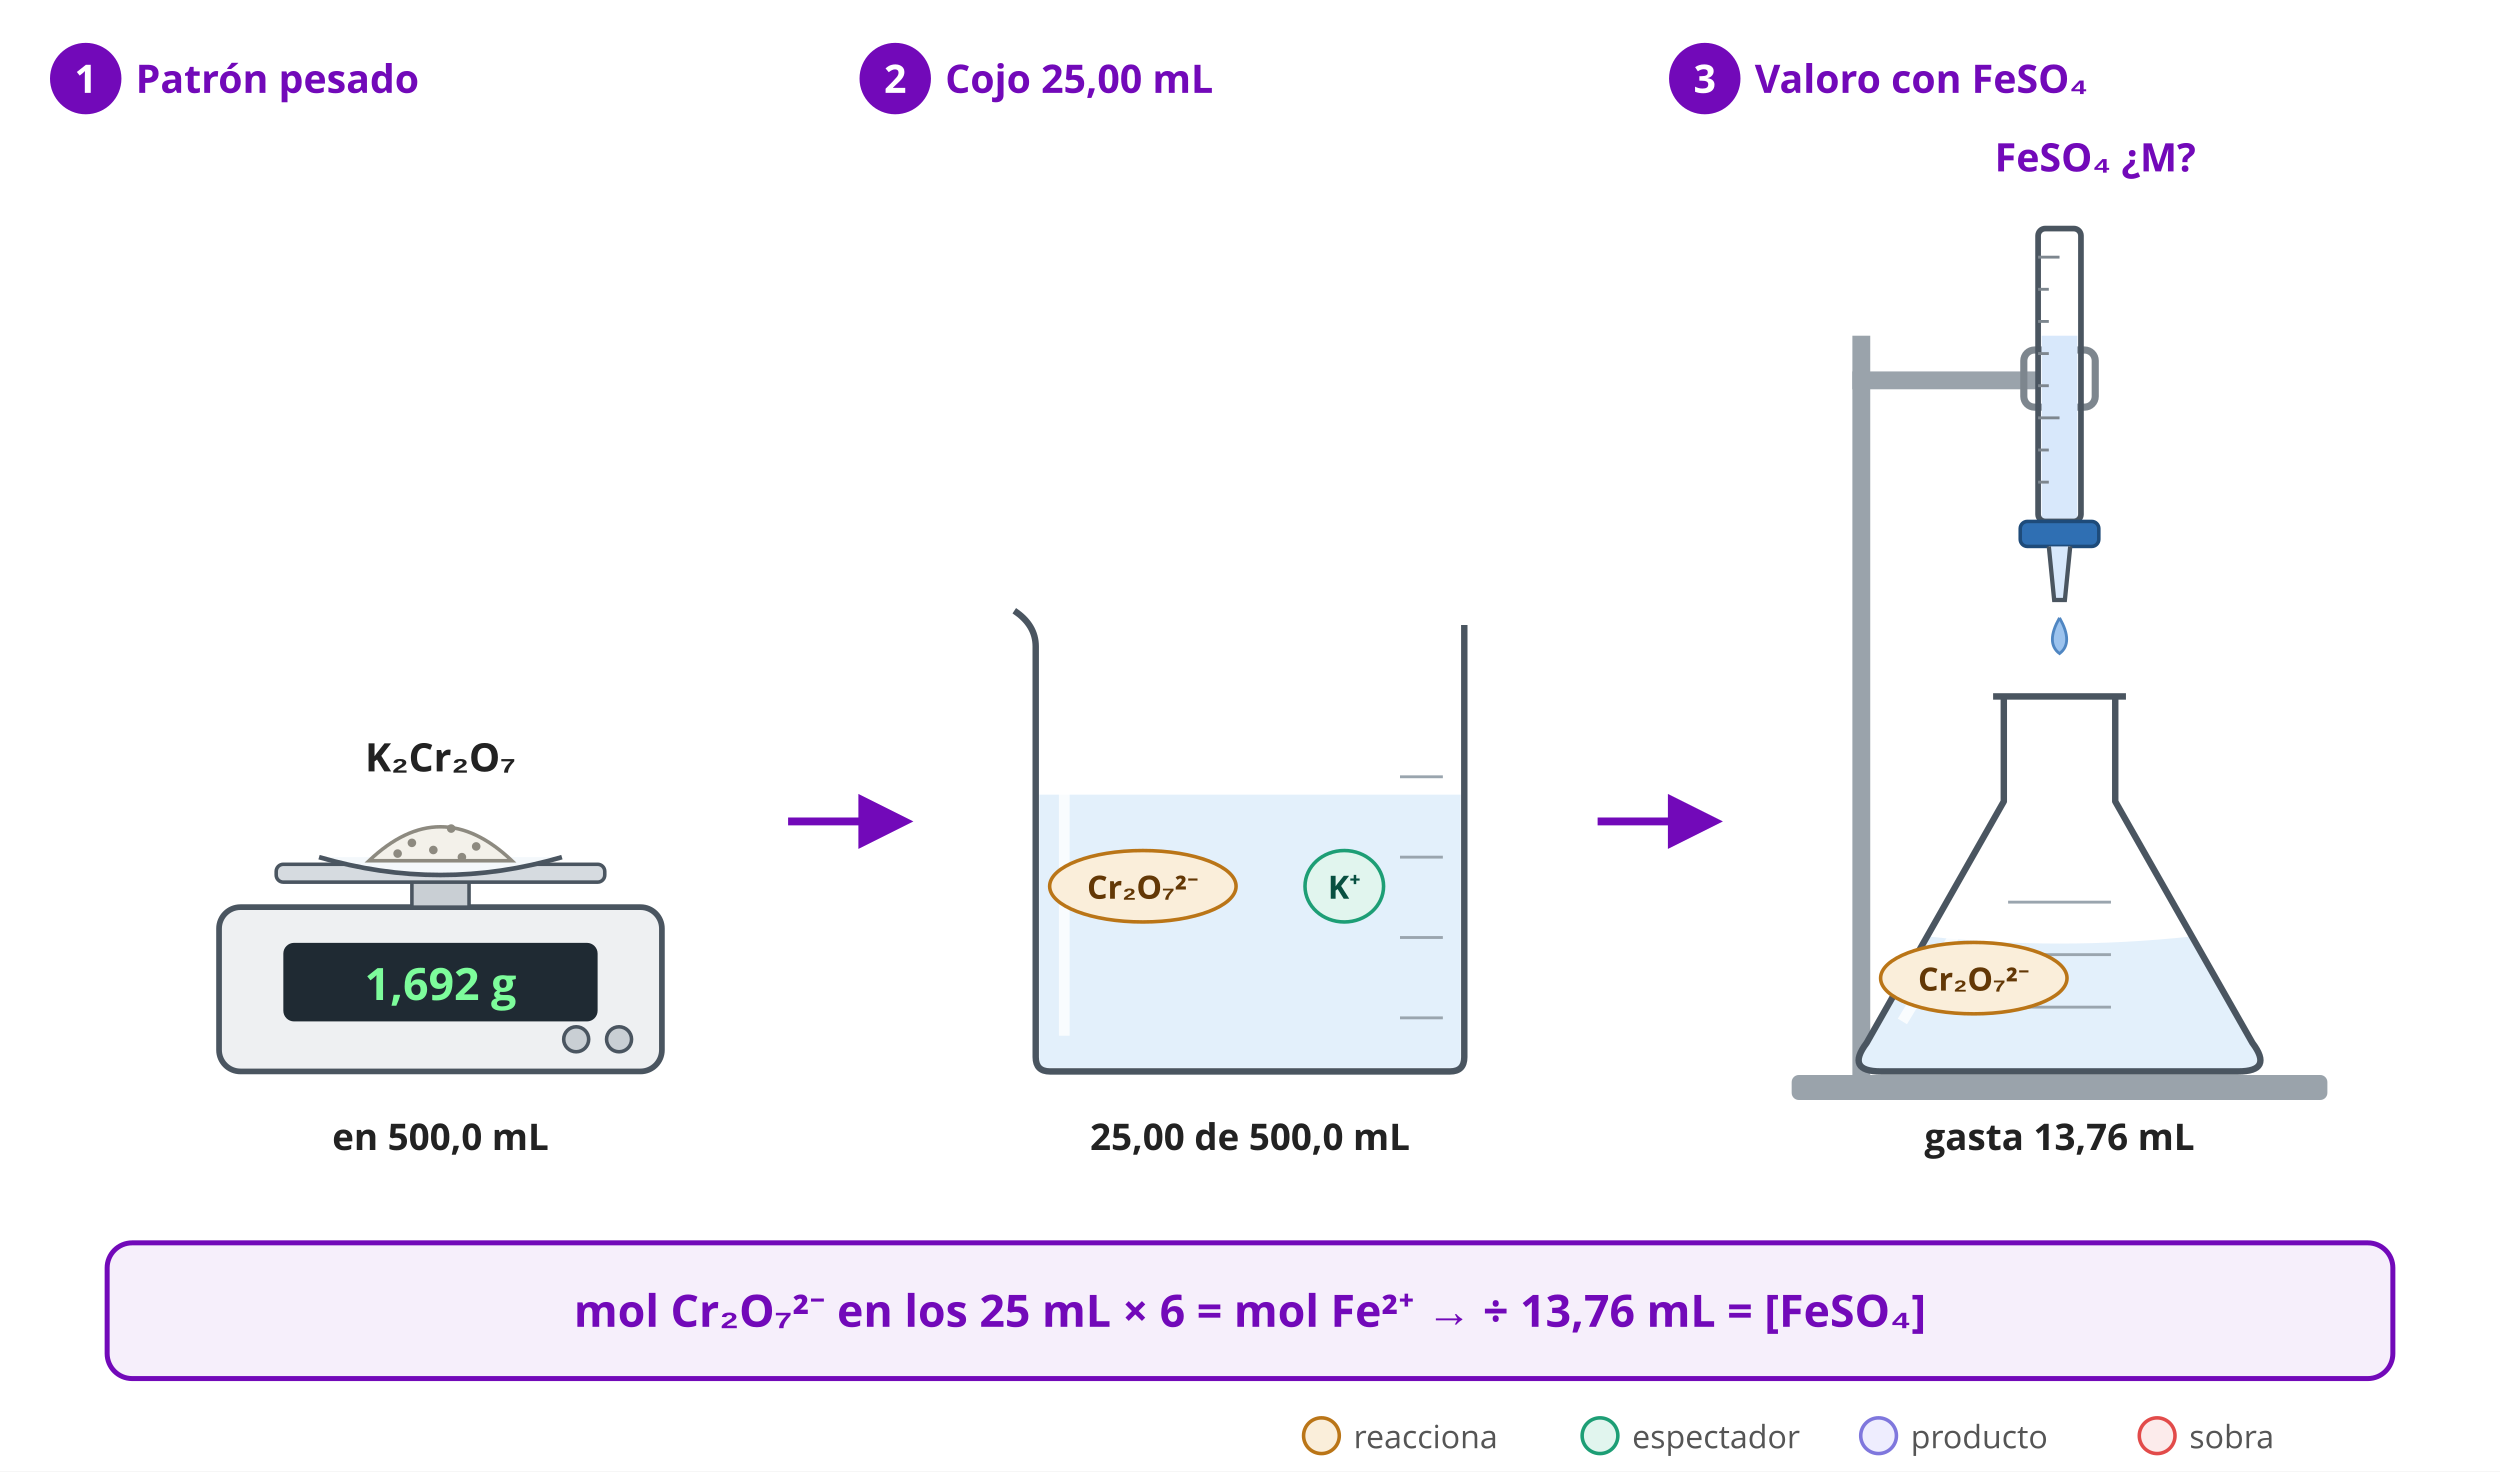
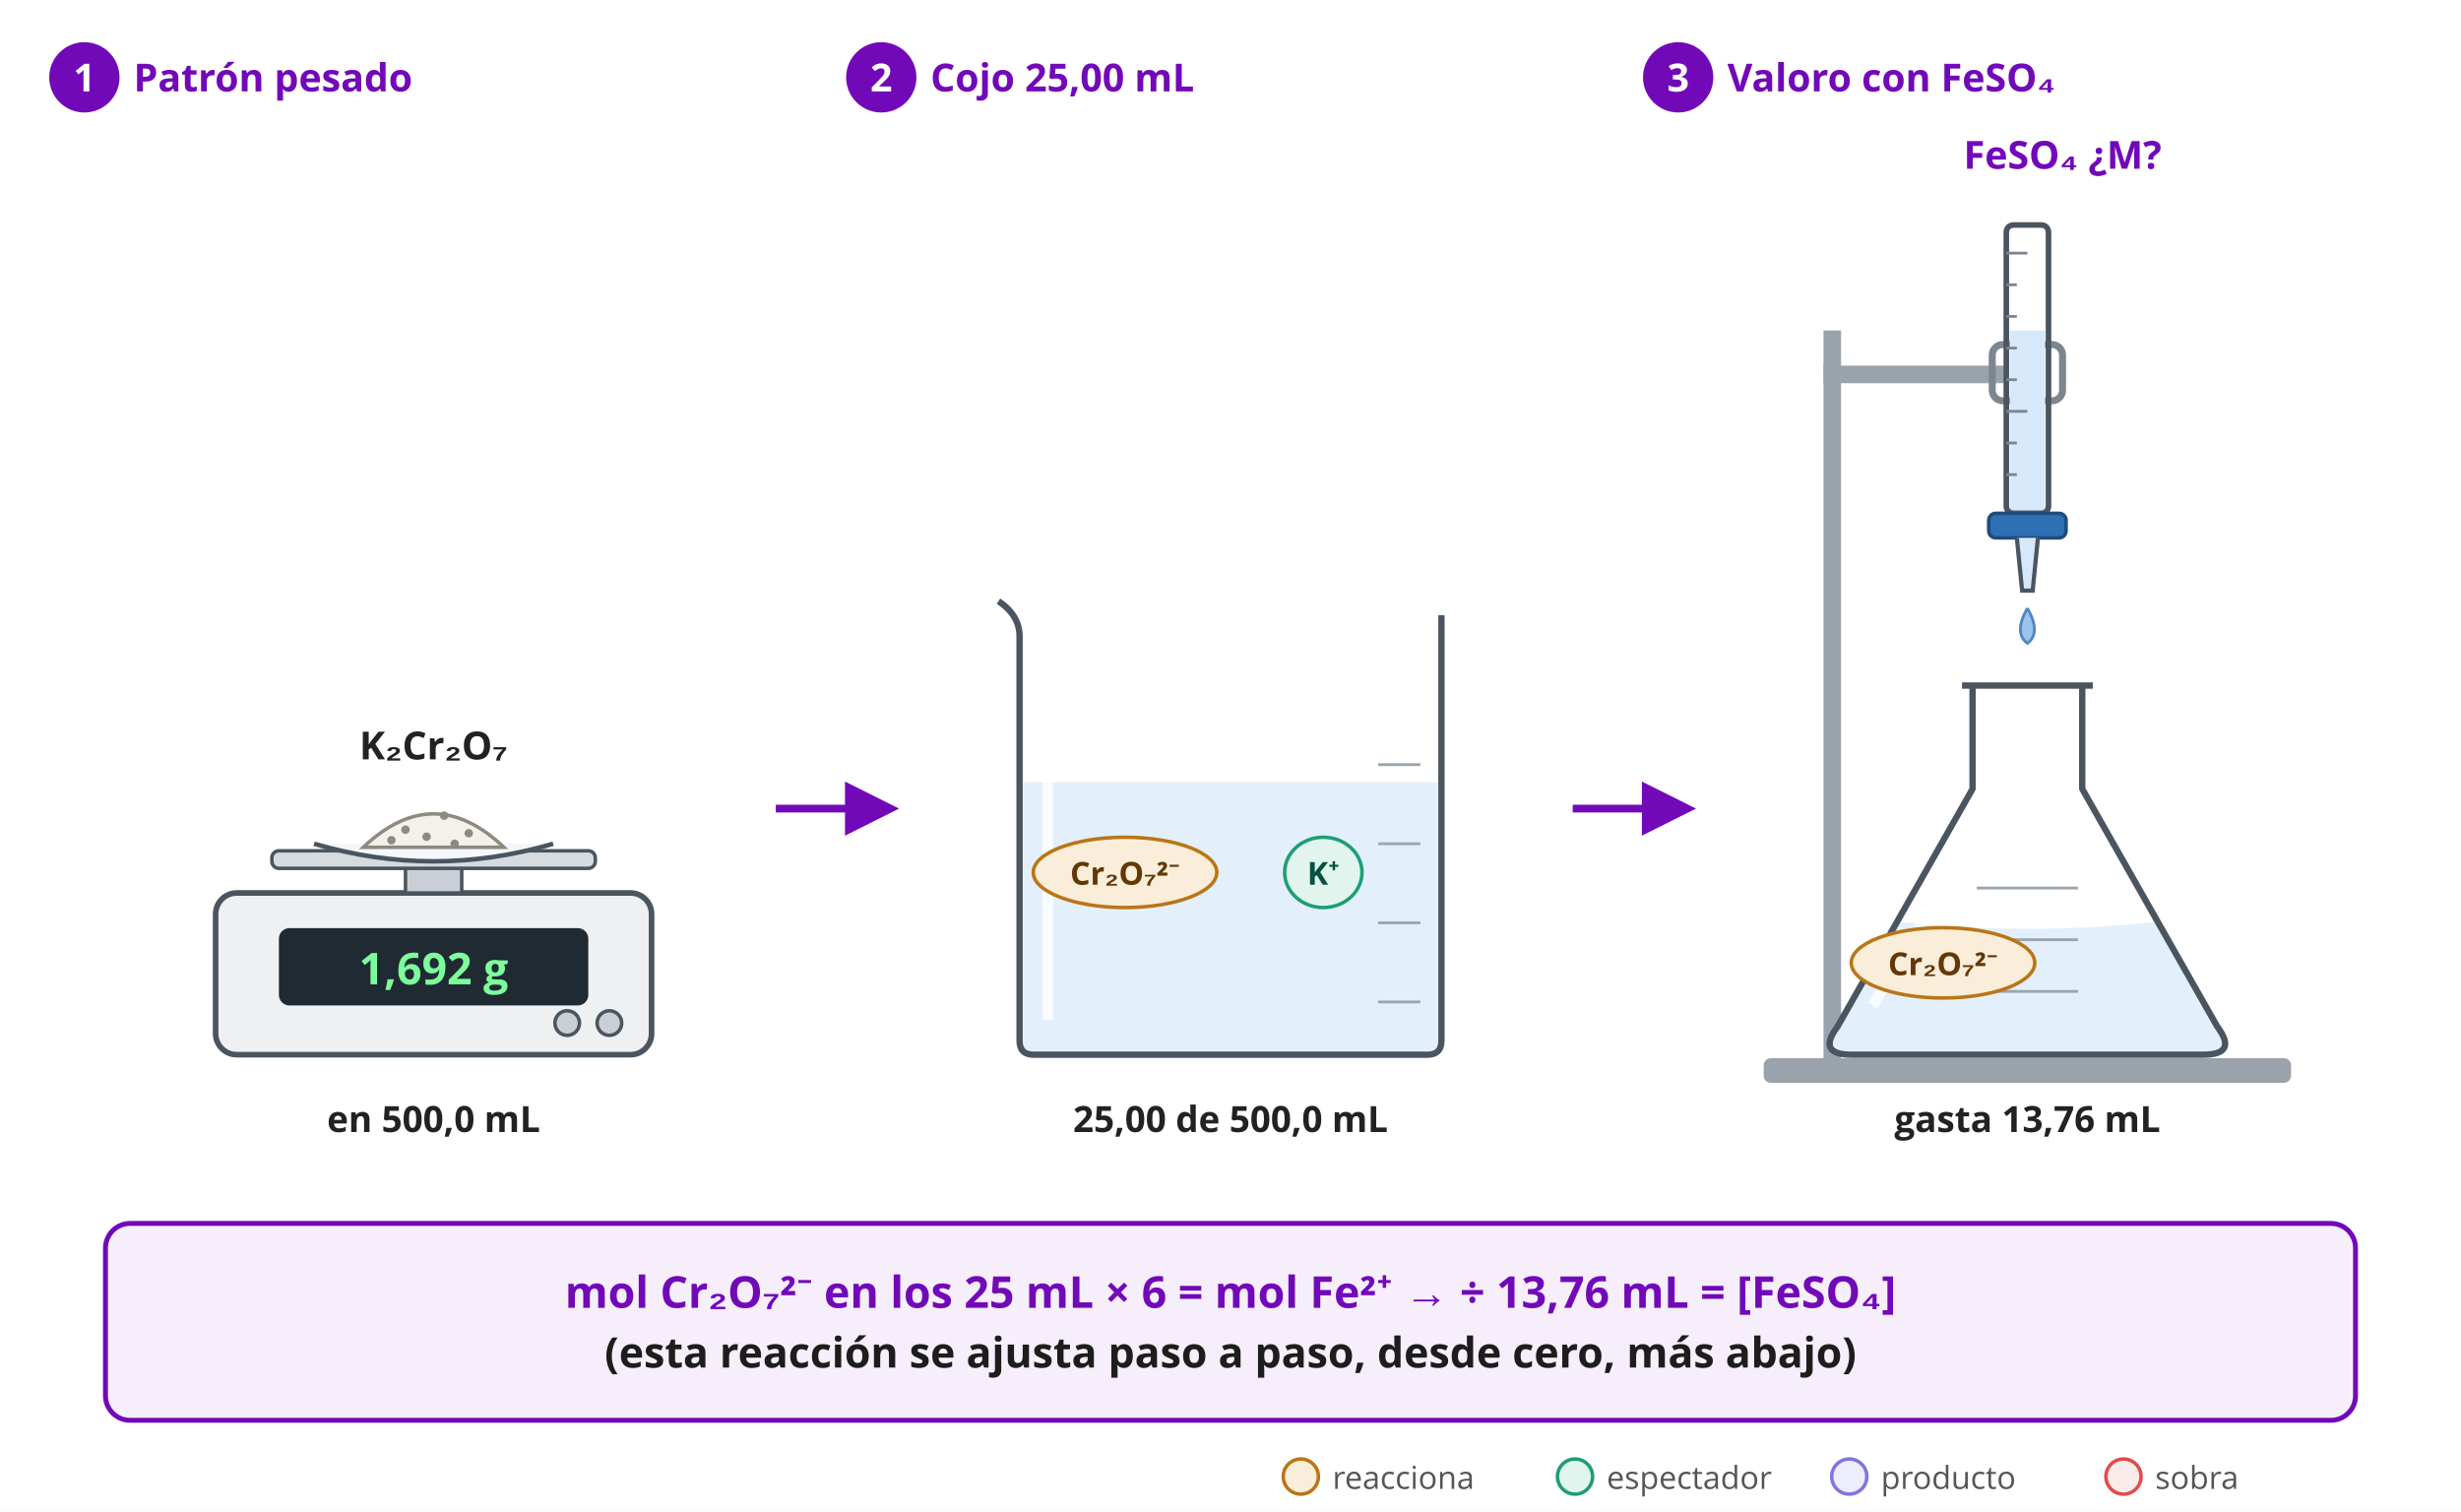
- <svg xmlns="http://www.w3.org/2000/svg" viewBox="0 0 700 412" width="700" height="412">
+ <svg xmlns="http://www.w3.org/2000/svg" viewBox="0 0 700 430" width="700" height="430">
  <defs>
    <marker id="pta" viewBox="0 0 10 10" refX="8" refY="5" markerWidth="7" markerHeight="7" orient="auto-start-reverse">
      <path d="M0 0 L10 5 L0 10 z" fill="#7209b9" />
    </marker>
  </defs>
-   <rect width="700" height="412" fill="white" />
+   <rect width="700" height="430" fill="white" />
  <circle cx="24.0" cy="22" r="10" fill="#7209b9" />
  <text x="24.0" y="26" text-anchor="middle" font-size="11" font-weight="bold" fill="white" font-family="Open Sans, Arial, sans-serif">1</text>
  <text x="40.0" y="26" text-anchor="start" font-size="11.5" font-weight="bold" fill="#7209b9" font-family="Open Sans, Arial, sans-serif" />
  <text x="38.0" y="26" text-anchor="start" font-size="11" font-weight="bold" fill="#7209b9" font-family="Open Sans, Arial, sans-serif">Patrón pesado</text>
  <rect x="61.333" y="254" width="124" height="46" rx="6" fill="#eef0f2" stroke="#4a5560" stroke-width="1.6" />
  <rect x="79.333" y="264" width="88" height="22" rx="3" fill="#1f2a33" />
  <text x="123.333" y="280" text-anchor="middle" font-size="12.5" font-weight="bold" fill="#7dfc9b" font-family="Open Sans, Arial, sans-serif">1,692 g</text>
  <circle cx="173.333" cy="291" r="3.5" fill="#c9cfd4" stroke="#4a5560" />
  <circle cx="161.333" cy="291" r="3.5" fill="#c9cfd4" stroke="#4a5560" />
  <rect x="115.333" y="246" width="16" height="8" fill="#c9cfd4" stroke="#4a5560" />
  <rect x="77.333" y="242" width="92" height="5" rx="2" fill="#d6dbe0" stroke="#4a5560" />
  <path d="M89.333 240 Q123.333 250 157.333 240" fill="#f4f8fb" stroke="#4a5560" stroke-width="1.3" />
  <path d="M103.333 241 Q123.333 222 143.333 241 Z" fill="#f3f1ea" stroke="#8d8a80" />
  <circle cx="115.333" cy="236" r="1.2" fill="#8d8a80" />
  <circle cx="126.333" cy="232" r="1.2" fill="#8d8a80" />
  <circle cx="133.333" cy="237" r="1.2" fill="#8d8a80" />
  <circle cx="121.333" cy="238" r="1.2" fill="#8d8a80" />
  <circle cx="111.333" cy="239" r="1.2" fill="#8d8a80" />
  <circle cx="129.333" cy="240" r="1.2" fill="#8d8a80" />
  <text x="123.333" y="216" text-anchor="middle" font-size="11" font-weight="bold" fill="#222" font-family="Open Sans, Arial, sans-serif">K₂Cr₂O₇</text>
  <text x="123.333" y="322" text-anchor="middle" font-size="10.3" font-weight="bold" fill="#222" font-family="Open Sans, Arial, sans-serif">en 500,0 mL</text>
  <path d="M220.667 230 L252.667 230" fill="none" stroke="#7209b9" stroke-width="2.2" marker-end="url(#pta)" />
  <circle cx="250.667" cy="22" r="10" fill="#7209b9" />
  <text x="250.667" y="26" text-anchor="middle" font-size="11" font-weight="bold" fill="white" font-family="Open Sans, Arial, sans-serif">2</text>
  <text x="266.667" y="26" text-anchor="start" font-size="11.5" font-weight="bold" fill="#7209b9" font-family="Open Sans, Arial, sans-serif" />
  <text x="264.667" y="26" text-anchor="start" font-size="11" font-weight="bold" fill="#7209b9" font-family="Open Sans, Arial, sans-serif">Cojo 25,00 mL</text>
  <rect x="291.0" y="222.5" width="118" height="76.5" fill="#e3f0fb" />
  <path d="M284.0 171 Q290.0 175 290.0 181 V296 Q290.0 300 294.0 300 H406.0 Q410.0 300 410.0 296 V175" fill="none" stroke="#4a5560" stroke-width="1.8" />
  <line x1="392.0" y1="285.0" x2="404.0" y2="285.0" stroke="#9aa5ae" stroke-width=".8" />
  <line x1="392.0" y1="262.5" x2="404.0" y2="262.5" stroke="#9aa5ae" stroke-width=".8" />
  <line x1="392.0" y1="240.0" x2="404.0" y2="240.0" stroke="#9aa5ae" stroke-width=".8" />
  <line x1="392.0" y1="217.5" x2="404.0" y2="217.5" stroke="#9aa5ae" stroke-width=".8" />
  <line x1="298.0" y1="189" x2="298.0" y2="290" stroke="white" stroke-width="3" opacity=".8" />
  <ellipse cx="320.0" cy="248.15" rx="26.1" ry="10" fill="#FAEEDA" stroke="#BA7517" stroke-width="1" />
  <text x="320.0" y="251.65" text-anchor="middle" font-size="9" font-weight="bold" fill="#633806" font-family="Open Sans, Arial, sans-serif">Cr₂O₇²⁻</text>
  <ellipse cx="376.4" cy="248.15" rx="11" ry="10" fill="#E1F5EE" stroke="#1D9E75" stroke-width="1" />
  <text x="376.4" y="251.65" text-anchor="middle" font-size="9" font-weight="bold" fill="#085041" font-family="Open Sans, Arial, sans-serif">K⁺</text>
  <text x="350.0" y="322" text-anchor="middle" font-size="10.3" font-weight="bold" fill="#222" font-family="Open Sans, Arial, sans-serif">25,00 de 500,0 mL</text>
  <path d="M447.333 230 L479.333 230" fill="none" stroke="#7209b9" stroke-width="2.2" marker-end="url(#pta)" />
  <circle cx="477.333" cy="22" r="10" fill="#7209b9" />
  <text x="477.333" y="26" text-anchor="middle" font-size="11" font-weight="bold" fill="white" font-family="Open Sans, Arial, sans-serif">3</text>
  <text x="493.333" y="26" text-anchor="start" font-size="11.5" font-weight="bold" fill="#7209b9" font-family="Open Sans, Arial, sans-serif" />
  <text x="491.333" y="26" text-anchor="start" font-size="11" font-weight="bold" fill="#7209b9" font-family="Open Sans, Arial, sans-serif">Valoro con FeSO₄</text>
  <rect x="518.667" y="94" width="5" height="207" fill="#9aa3ab" />
  <rect x="501.667" y="301" width="150" height="7" rx="2" fill="#9aa3ab" />
  <rect x="518.667" y="104" width="52" height="5" fill="#9aa3ab" />
  <rect x="566.667" y="98" width="20" height="16" rx="3" fill="none" stroke="#7d868e" stroke-width="2" />
  <rect x="571.667" y="94" width="10" height="52" fill="#d8e8fb" />
  <rect x="570.667" y="64" width="12" height="82" rx="2" fill="none" stroke="#4a5560" stroke-width="1.6" />
  <line x1="570.667" y1="72" x2="576.667" y2="72" stroke="#7d868e" stroke-width=".8" />
  <line x1="570.667" y1="81" x2="573.667" y2="81" stroke="#7d868e" stroke-width=".8" />
  <line x1="570.667" y1="90" x2="573.667" y2="90" stroke="#7d868e" stroke-width=".8" />
  <line x1="570.667" y1="99" x2="573.667" y2="99" stroke="#7d868e" stroke-width=".8" />
  <line x1="570.667" y1="108" x2="573.667" y2="108" stroke="#7d868e" stroke-width=".8" />
  <line x1="570.667" y1="117" x2="576.667" y2="117" stroke="#7d868e" stroke-width=".8" />
  <line x1="570.667" y1="126" x2="573.667" y2="126" stroke="#7d868e" stroke-width=".8" />
  <line x1="570.667" y1="135" x2="573.667" y2="135" stroke="#7d868e" stroke-width=".8" />
  <rect x="565.667" y="146" width="22" height="7" rx="2" fill="#2f6fb3" stroke="#1e4b7a" />
  <path d="M573.667 153 L575.167 168 H578.167 L579.667 153" fill="#d8e8fb" stroke="#4a5560" stroke-width="1.2" />
  <path d="M576.667 173 q-4 7 0 10 q4 -3 0 -10" fill="#9cc3ee" stroke="#4f86c2" stroke-width=".8" />
  <text x="586.667" y="48.0" text-anchor="middle" font-size="11.0" font-weight="bold" fill="#7209b9" font-family="Open Sans, Arial, sans-serif">FeSO₄ ¿M?</text>
  <path d="M539.594 262.2 Q576.667 266.2 613.739 262.2 L630.667 292 Q636.667 300 626.667 300 H526.667 Q516.667 300 522.667 292 Z" fill="#e3f0fb" stroke="none" />
  <path d="M558.067 195 H595.267 M561.067 195 V224.4 L522.667 292 Q516.667 300 526.667 300 H626.667 Q636.667 300 630.667 292 L592.267 224.4 V195" fill="none" stroke="#4a5560" stroke-width="1.8" stroke-linejoin="round" />
  <path d="M532.667 286 L565.067 232.4" stroke="white" stroke-width="3" opacity=".8" />
  <line x1="562.267" y1="282.0" x2="591.067" y2="282.0" stroke="#9aa5ae" stroke-width=".8" />
  <line x1="562.267" y1="267.3" x2="591.067" y2="267.3" stroke="#9aa5ae" stroke-width=".8" />
  <line x1="562.267" y1="252.6" x2="591.067" y2="252.6" stroke="#9aa5ae" stroke-width=".8" />
  <ellipse cx="552.667" cy="273.876" rx="26.1" ry="10" fill="#FAEEDA" stroke="#BA7517" stroke-width="1" />
  <text x="552.667" y="277.376" text-anchor="middle" font-size="9" font-weight="bold" fill="#633806" font-family="Open Sans, Arial, sans-serif">Cr₂O₇²⁻</text>
  <text x="576.667" y="322" text-anchor="middle" font-size="10.3" font-weight="bold" fill="#222" font-family="Open Sans, Arial, sans-serif">gasta 13,76 mL</text>
-   <rect x="30" y="348" width="640" height="38" rx="7" fill="#f6effb" stroke="#7209b9" stroke-width="1.4" />
-   <text x="350.0" y="371.5" text-anchor="middle" font-size="12.5" font-weight="bold" fill="#7209b9" font-family="Open Sans, Arial, sans-serif">mol Cr₂O₇²⁻ en los 25 mL × 6 = mol Fe²⁺ → ÷ 13,76 mL = [FeSO₄]</text>
-   <circle cx="370" cy="402" r="5" fill="#FAEEDA" stroke="#BA7517" />
-   <text x="379" y="405.5" text-anchor="start" font-size="9" font-weight="normal" fill="#555" font-family="Open Sans, Arial, sans-serif">reacciona</text>
-   <circle cx="448" cy="402" r="5" fill="#E1F5EE" stroke="#1D9E75" />
-   <text x="457" y="405.5" text-anchor="start" font-size="9" font-weight="normal" fill="#555" font-family="Open Sans, Arial, sans-serif">espectador</text>
-   <circle cx="526" cy="402" r="5" fill="#EEEDFE" stroke="#7F77DD" />
-   <text x="535" y="405.5" text-anchor="start" font-size="9" font-weight="normal" fill="#555" font-family="Open Sans, Arial, sans-serif">producto</text>
-   <circle cx="604" cy="402" r="5" fill="#FCEBEB" stroke="#E24B4A" />
-   <text x="613" y="405.5" text-anchor="start" font-size="9" font-weight="normal" fill="#555" font-family="Open Sans, Arial, sans-serif">sobra</text>
+   <rect x="30" y="348" width="640" height="56" rx="7" fill="#f6effb" stroke="#7209b9" stroke-width="1.4" />
+   <text x="350.0" y="372.0" text-anchor="middle" font-size="12.5" font-weight="bold" fill="#7209b9" font-family="Open Sans, Arial, sans-serif">mol Cr₂O₇²⁻ en los 25 mL × 6 = mol Fe²⁺ → ÷ 13,76 mL = [FeSO₄]</text>
+   <text x="350.0" y="389.0" text-anchor="middle" font-size="12" font-weight="bold" fill="#1d1d1d" font-family="Open Sans, Arial, sans-serif">(esta reacción se ajusta paso a paso, desde cero, más abajo)</text>
+   <circle cx="370" cy="420" r="5" fill="#FAEEDA" stroke="#BA7517" />
+   <text x="379" y="423.5" text-anchor="start" font-size="9" font-weight="normal" fill="#555" font-family="Open Sans, Arial, sans-serif">reacciona</text>
+   <circle cx="448" cy="420" r="5" fill="#E1F5EE" stroke="#1D9E75" />
+   <text x="457" y="423.5" text-anchor="start" font-size="9" font-weight="normal" fill="#555" font-family="Open Sans, Arial, sans-serif">espectador</text>
+   <circle cx="526" cy="420" r="5" fill="#EEEDFE" stroke="#7F77DD" />
+   <text x="535" y="423.5" text-anchor="start" font-size="9" font-weight="normal" fill="#555" font-family="Open Sans, Arial, sans-serif">producto</text>
+   <circle cx="604" cy="420" r="5" fill="#FCEBEB" stroke="#E24B4A" />
+   <text x="613" y="423.5" text-anchor="start" font-size="9" font-weight="normal" fill="#555" font-family="Open Sans, Arial, sans-serif">sobra</text>
</svg>
